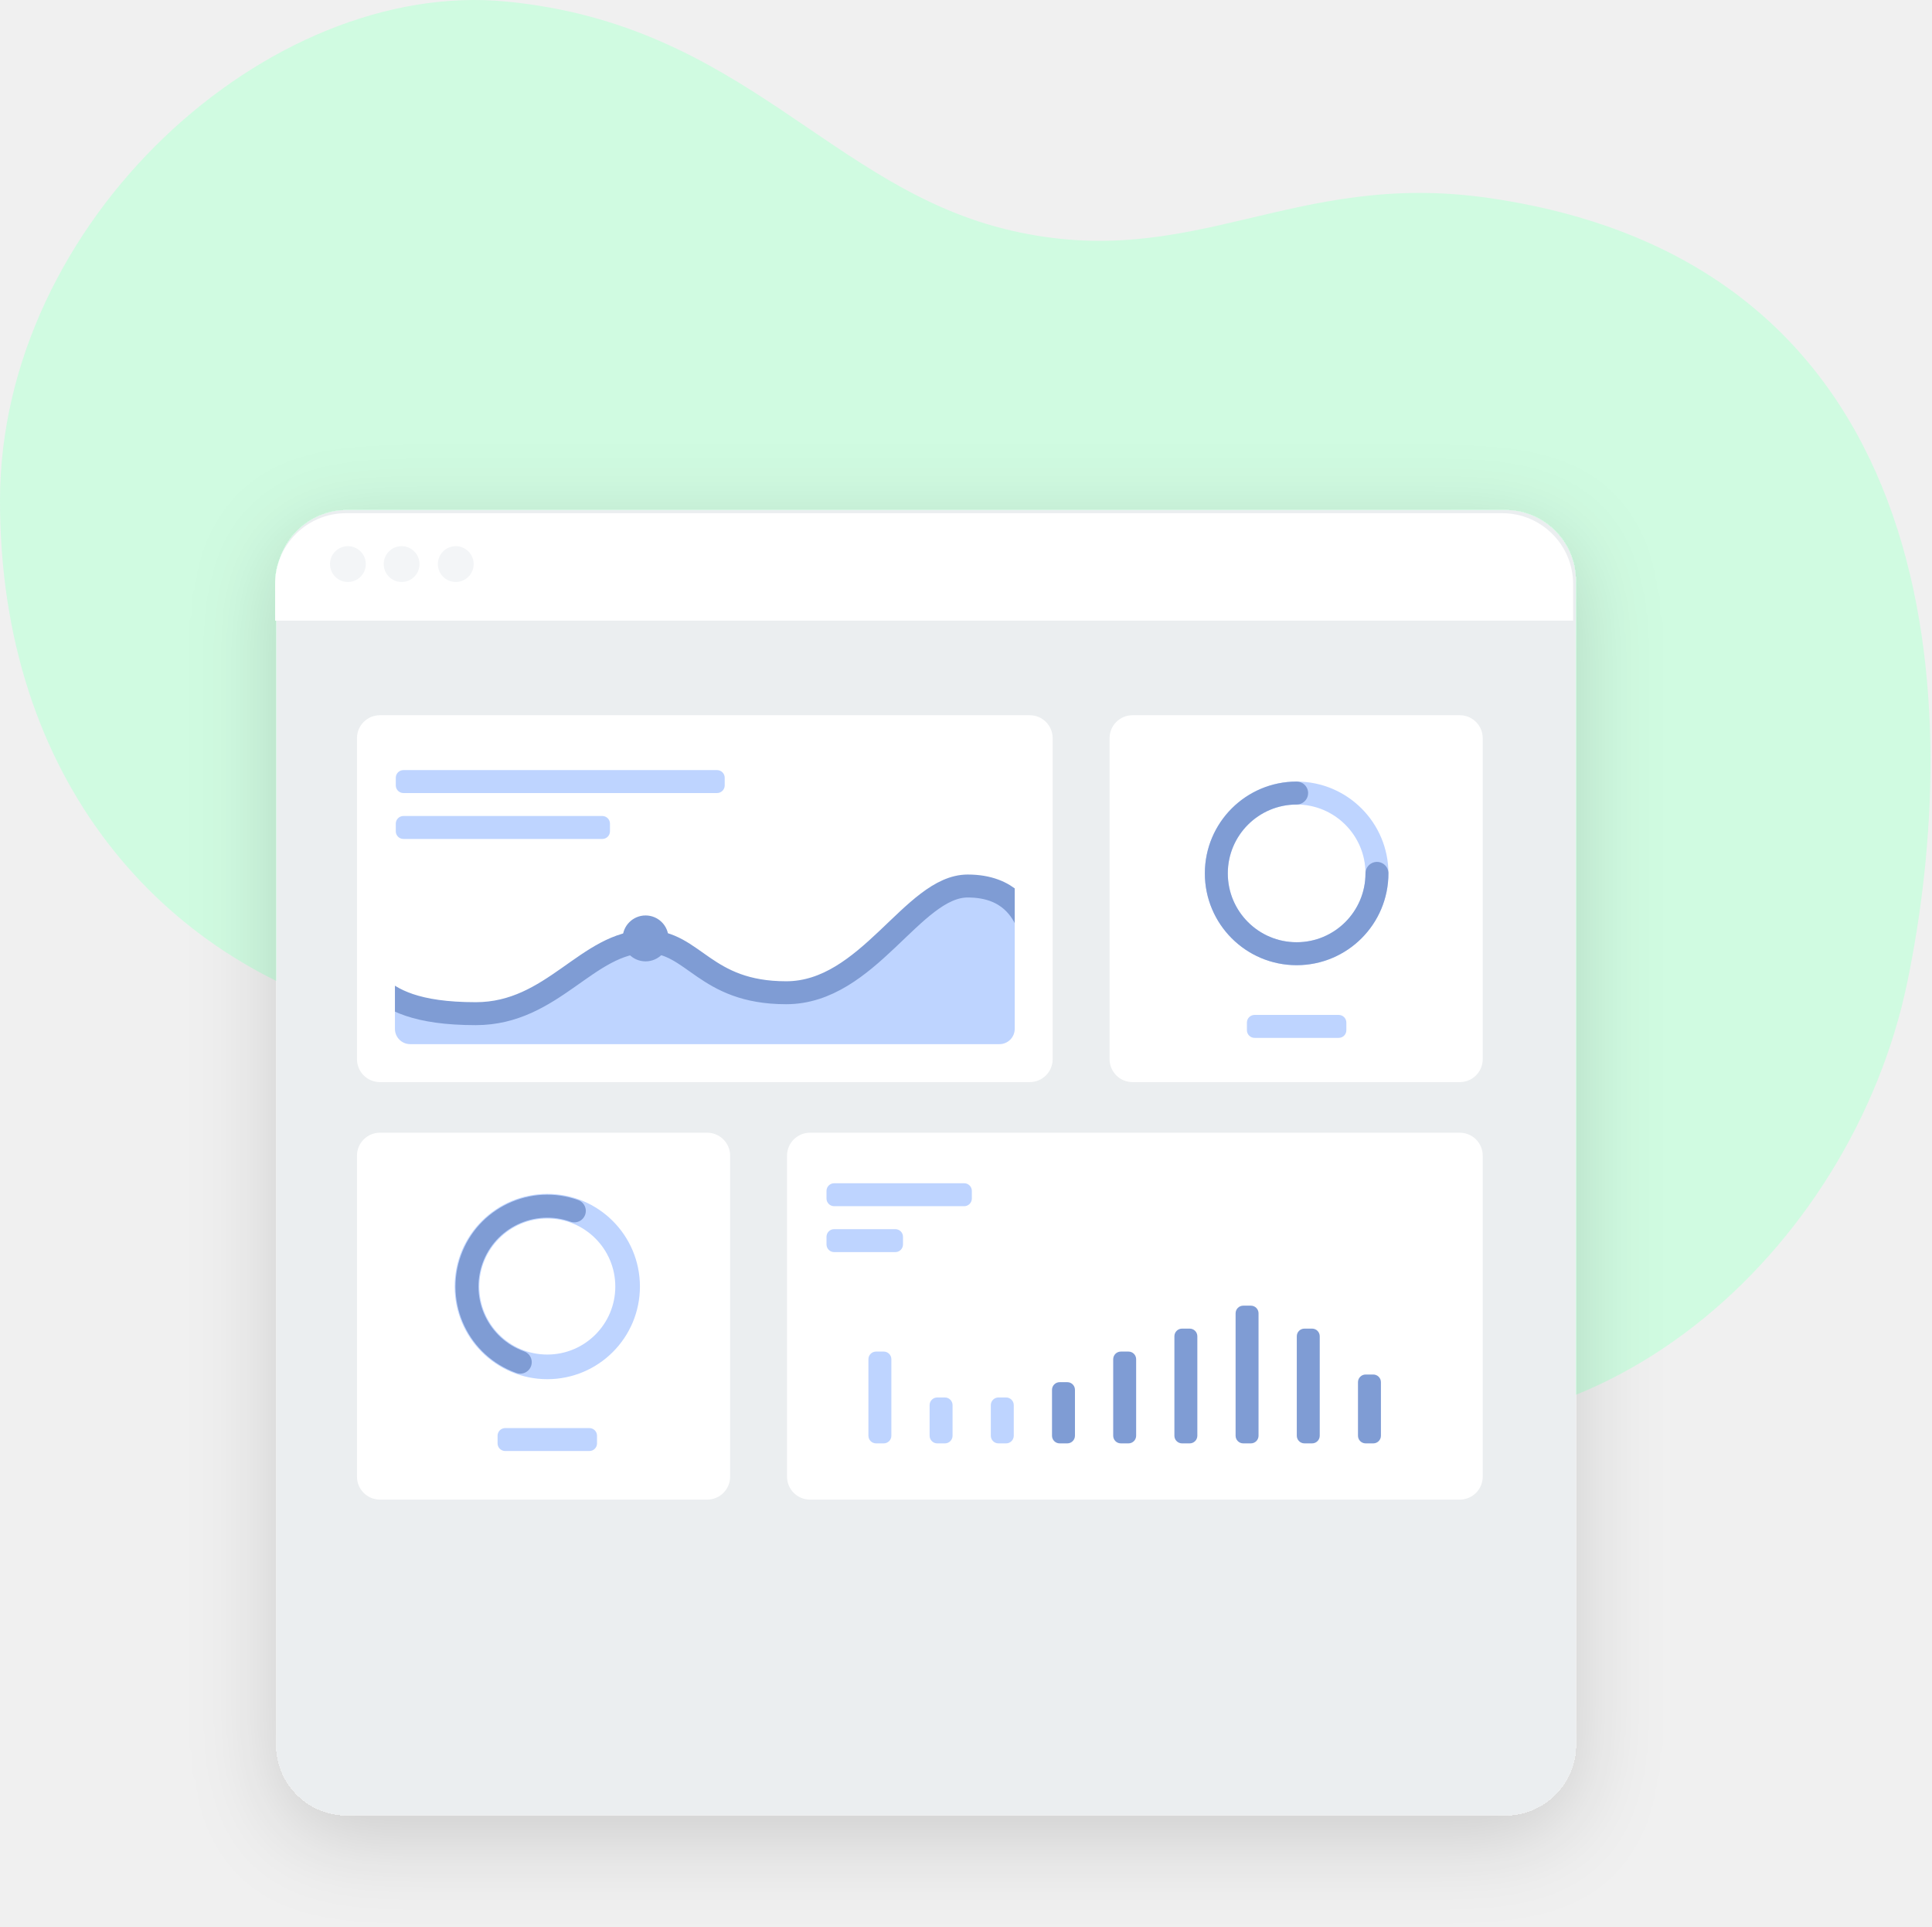
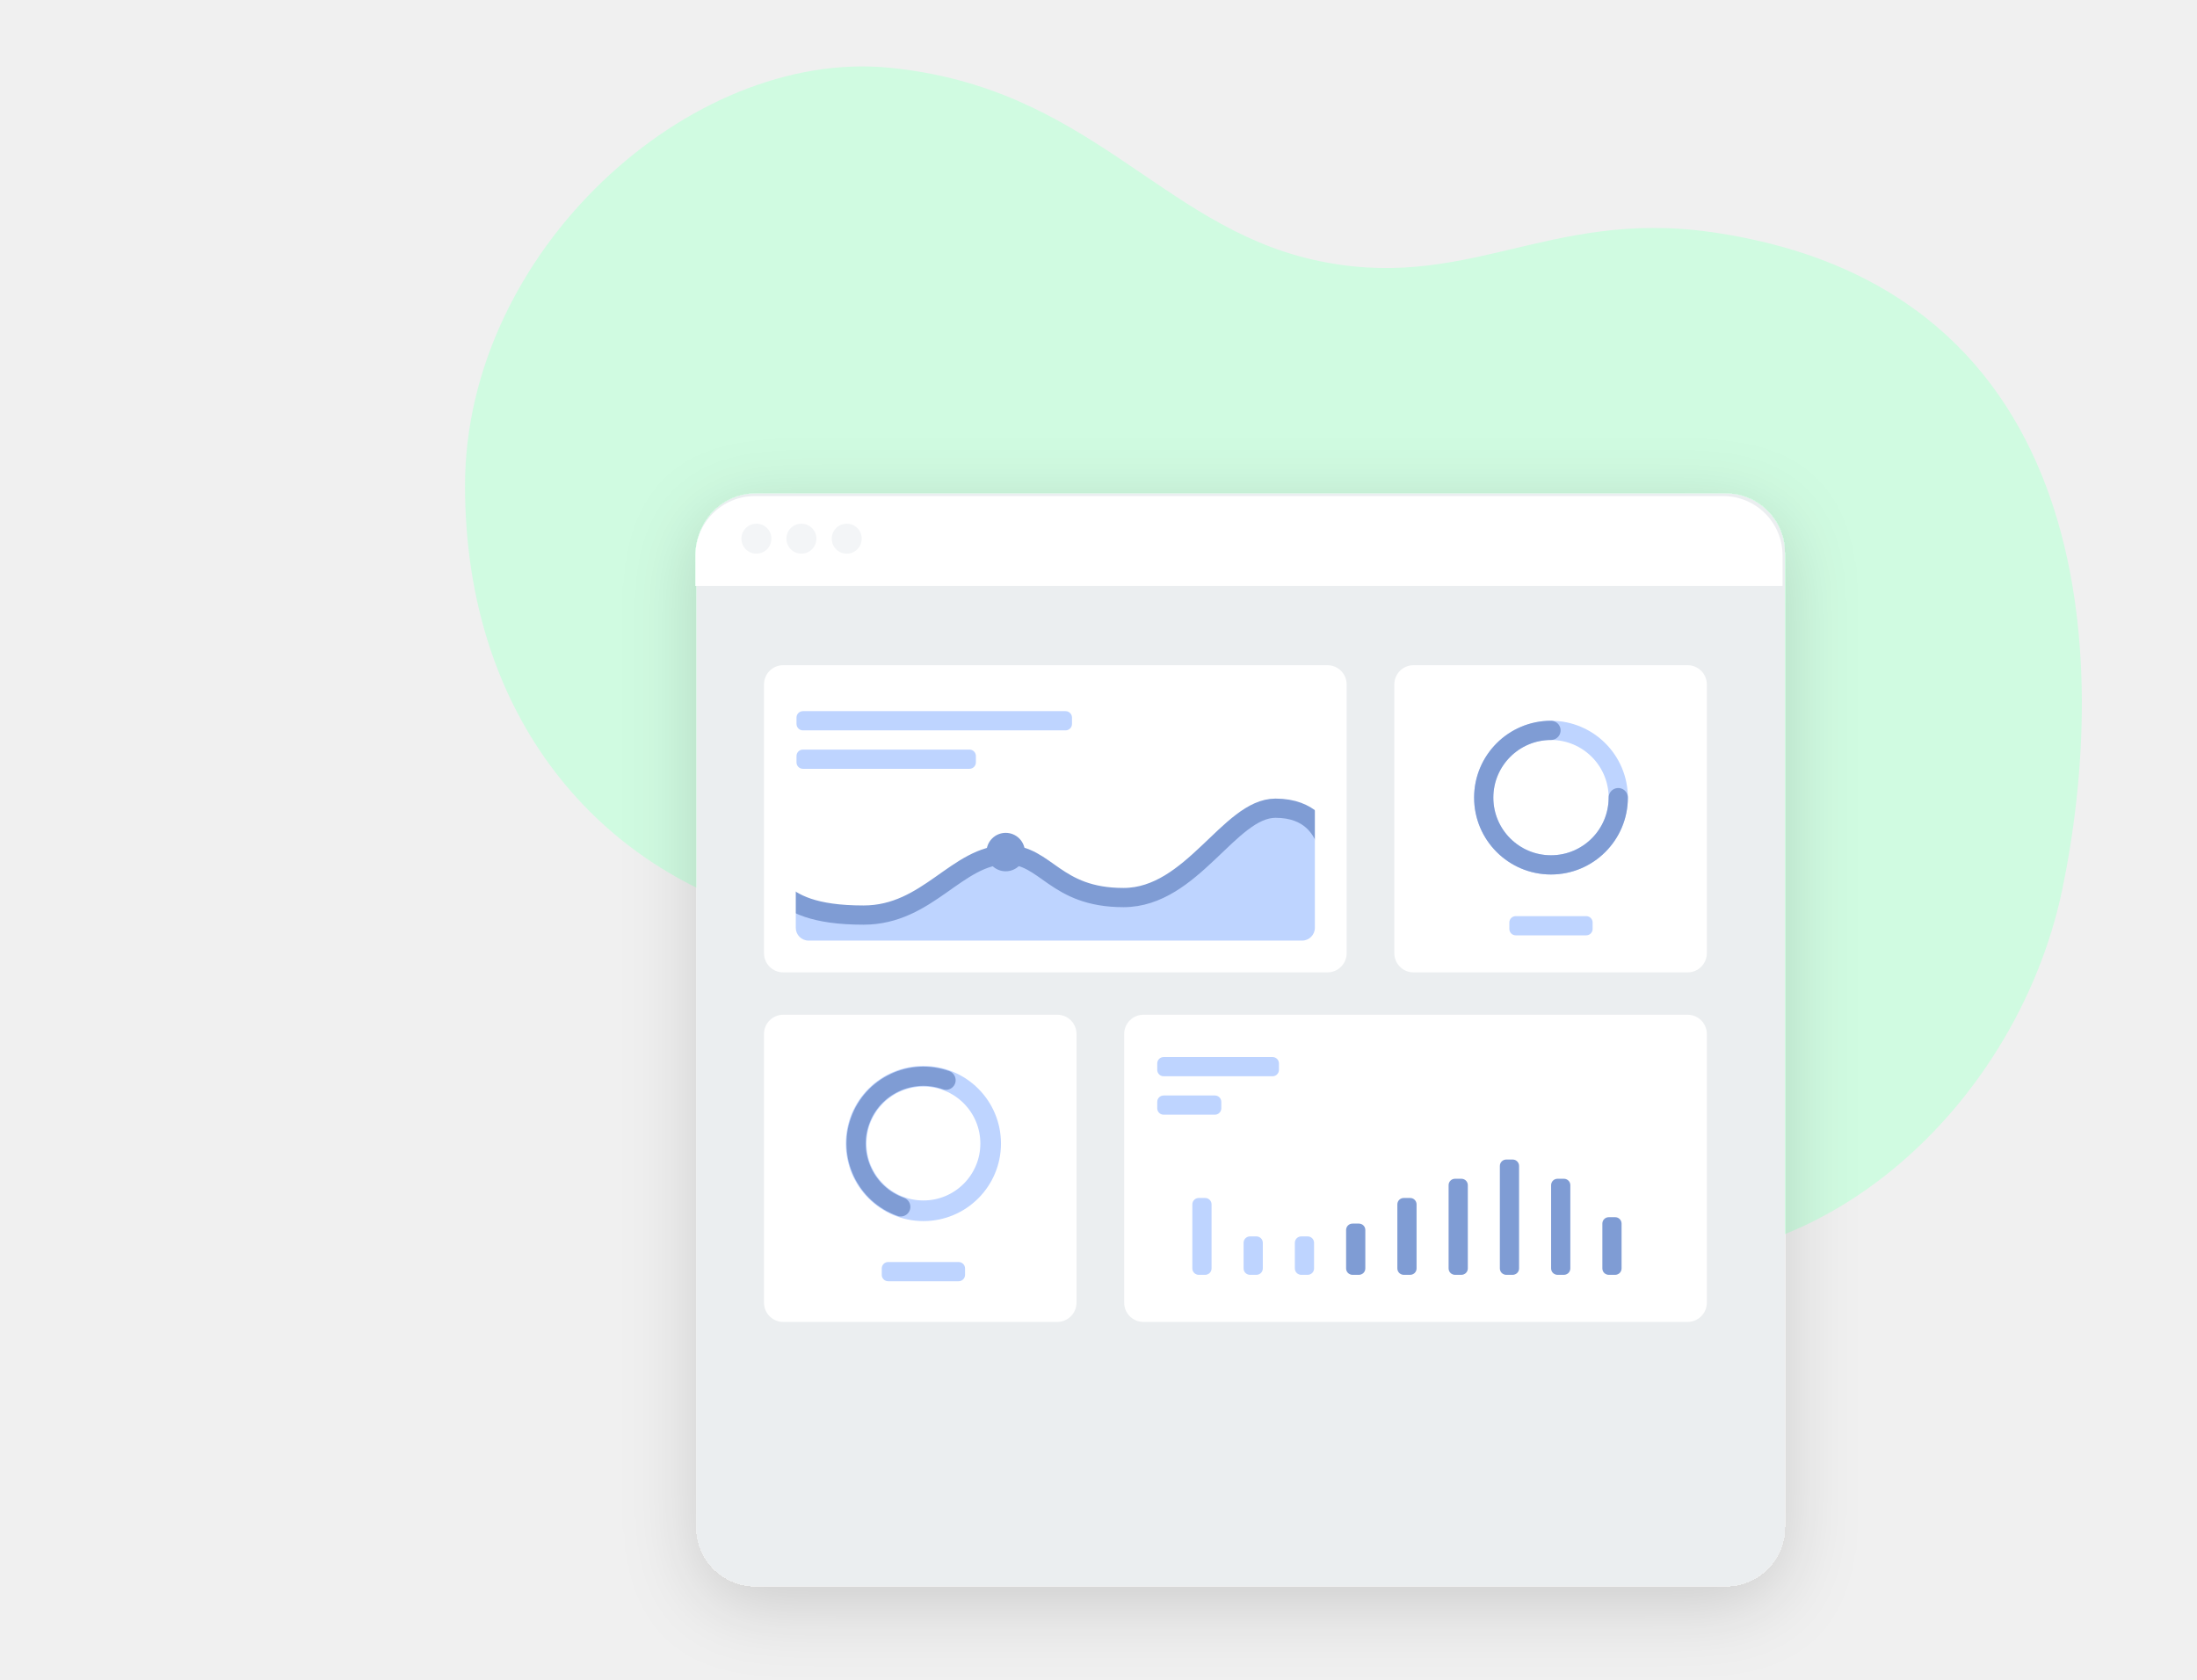
- <svg xmlns="http://www.w3.org/2000/svg" width="341" height="340" viewBox="0 0 341 340" fill="none">
-   <path d="M336.63 173.377C326.849 220.472 281.542 262.567 230.414 249.352C179.286 236.136 178.495 189.969 147.979 176.773C117.463 163.577 101.868 189.017 65.317 179.298C28.766 169.58 -0.003 137.651 3.10603e-07 88.344C0.003 39.038 47.355 -3.849 89.418 0.275C131.48 4.399 146.326 33.264 178.492 40.687C210.657 48.111 227.976 29.966 262.615 34.915C344.69 46.641 346.41 126.281 336.63 173.377Z" fill="#D0FBE1" />
+ <svg xmlns="http://www.w3.org/2000/svg" width="463" height="354" viewBox="0 0 463 354" fill="none">
+   <path d="M434.63 187.377C424.849 234.472 379.542 276.567 328.414 263.352C277.286 250.136 276.495 203.969 245.979 190.773C215.463 177.577 199.868 203.017 163.317 193.298C126.766 183.58 97.996 151.651 98 102.344C98.004 53.038 145.355 10.151 187.418 14.275C229.48 18.399 244.326 47.264 276.492 54.687C308.657 62.111 325.976 43.966 360.615 48.915C442.69 60.641 444.41 140.281 434.63 187.377Z" fill="#D0FBE1" />
  <g filter="url(#filter0_d_5019_16548)">
-     <rect x="48.766" y="90" width="229.378" height="230.334" rx="12.513" fill="#EBEEF0" />
-     <mask id="mask0_5019_16548" style="mask-type:alpha" maskUnits="userSpaceOnUse" x="48" y="90" width="231" height="234">
-       <rect x="48.766" y="90" width="229.378" height="233.201" rx="12.513" fill="#DEE3E6" />
+     <rect x="146.766" y="104" width="229.378" height="230.334" rx="12.513" fill="#EBEEF0" />
+     <mask id="mask0_5019_16548" style="mask-type:alpha" maskUnits="userSpaceOnUse" x="146" y="104" width="231" height="234">
+       <rect x="146.766" y="104" width="229.378" height="233.201" rx="12.513" fill="#DEE3E6" />
    </mask>
    <g mask="url(#mask0_5019_16548)">
-       <rect x="195.842" y="126.21" width="65.86" height="64.743" rx="4.05" fill="white" />
-       <rect x="220.082" y="179.097" width="17.552" height="4.05" rx="1.35" fill="#BED4FF" />
-       <circle cx="228.858" cy="154.12" r="14.176" stroke="#BED4FF" stroke-width="4.05" />
-       <path d="M243.034 154.12C243.034 161.949 236.687 168.296 228.858 168.296C221.029 168.296 214.682 161.949 214.682 154.12C214.682 146.291 221.029 139.944 228.858 139.944" stroke="#7F9CD4" stroke-width="4.05" stroke-linecap="round" />
-       <rect x="63.007" y="199.883" width="65.86" height="64.743" rx="4.05" fill="white" />
-       <rect x="87.823" y="252.004" width="17.552" height="4.05" rx="1.35" fill="#BED4FF" />
-       <circle cx="96.599" cy="227.026" r="14.176" stroke="#BED4FF" stroke-width="4.347" />
-       <path d="M91.828 240.375C84.456 237.74 80.615 229.627 83.251 222.255C85.886 214.882 93.999 211.042 101.371 213.677" stroke="#7F9CD4" stroke-width="4.05" stroke-linecap="round" />
-       <rect x="63.007" y="126.21" width="122.789" height="64.743" rx="4.05" fill="white" />
-       <rect x="69.857" y="135.894" width="58.055" height="4.05" rx="1.35" fill="#BED4FF" />
-       <rect x="69.857" y="143.995" width="37.803" height="4.05" rx="1.35" fill="#BED4FF" />
-       <mask id="mask1_5019_16548" style="mask-type:alpha" maskUnits="userSpaceOnUse" x="69" y="153" width="111" height="32">
-         <rect x="69.705" y="153" width="109.394" height="31.255" rx="2.7" fill="white" />
+       <rect x="293.842" y="140.21" width="65.86" height="64.743" rx="4.05" fill="white" />
+       <rect x="318.082" y="193.097" width="17.552" height="4.05" rx="1.35" fill="#BED4FF" />
+       <circle cx="326.858" cy="168.12" r="14.176" stroke="#BED4FF" stroke-width="4.05" />
+       <path d="M341.034 168.12C341.034 175.949 334.687 182.296 326.858 182.296C319.029 182.296 312.682 175.949 312.682 168.12C312.682 160.291 319.029 153.944 326.858 153.944" stroke="#7F9CD4" stroke-width="4.05" stroke-linecap="round" />
+       <rect x="161.006" y="213.883" width="65.86" height="64.743" rx="4.05" fill="white" />
+       <rect x="185.823" y="266.004" width="17.552" height="4.05" rx="1.35" fill="#BED4FF" />
+       <circle cx="194.599" cy="241.026" r="14.176" stroke="#BED4FF" stroke-width="4.347" />
+       <path d="M189.828 254.375C182.456 251.74 178.615 243.627 181.251 236.255C183.886 228.882 191.999 225.042 199.371 227.677" stroke="#7F9CD4" stroke-width="4.05" stroke-linecap="round" />
+       <rect x="161.006" y="140.21" width="122.789" height="64.743" rx="4.05" fill="white" />
+       <rect x="167.857" y="149.894" width="58.055" height="4.05" rx="1.35" fill="#BED4FF" />
+       <rect x="167.857" y="157.995" width="37.803" height="4.05" rx="1.35" fill="#BED4FF" />
+       <mask id="mask1_5019_16548" style="mask-type:alpha" maskUnits="userSpaceOnUse" x="167" y="167" width="111" height="32">
+         <rect x="167.704" y="167" width="109.394" height="31.255" rx="2.7" fill="white" />
      </mask>
      <g mask="url(#mask1_5019_16548)">
-         <path d="M83.978 178.875C73.382 178.875 69.147 176.414 66.357 173.952V188.72H181.333V162.823C180.452 161.045 178.305 156.349 170.801 156.349C161.109 156.349 153.247 175.183 138.766 175.183C124.284 175.183 122.529 166.158 114.191 166.158C103.659 166.158 97.634 178.875 83.978 178.875Z" fill="#BED4FF" stroke="#7F9CD4" stroke-width="4.05" />
-         <path d="M117.994 165.596C117.994 167.833 116.181 169.646 113.944 169.646C111.707 169.646 109.894 167.833 109.894 165.596C109.894 163.359 111.707 161.545 113.944 161.545C116.181 161.545 117.994 163.359 117.994 165.596Z" fill="#7F9CD4" />
+         <path d="M181.977 192.875C171.381 192.875 167.146 190.414 164.356 187.952V202.72H279.332V176.823C278.451 175.045 276.304 170.349 268.8 170.349C259.108 170.349 251.246 189.183 236.765 189.183C222.283 189.183 220.528 180.158 212.19 180.158C201.658 180.158 195.633 192.875 181.977 192.875Z" fill="#BED4FF" stroke="#7F9CD4" stroke-width="4.05" />
+         <path d="M215.993 179.596C215.993 181.833 214.18 183.646 211.943 183.646C209.706 183.646 207.893 181.833 207.893 179.596C207.893 177.359 209.706 175.545 211.943 175.545C214.18 175.545 215.993 177.359 215.993 179.596Z" fill="#7F9CD4" />
      </g>
-       <rect x="138.913" y="199.883" width="122.789" height="64.743" rx="4.05" fill="white" />
-       <rect x="145.879" y="208.8" width="25.652" height="4.05" rx="1.35" fill="#BED4FF" />
-       <rect x="145.879" y="216.901" width="13.501" height="4.05" rx="1.35" fill="#BED4FF" />
-       <rect x="153.277" y="254.704" width="16.201" height="4.05" rx="1.35" transform="rotate(-90 153.277 254.704)" fill="#BED4FF" />
-       <rect x="164.078" y="254.704" width="8.101" height="4.05" rx="1.35" transform="rotate(-90 164.078 254.704)" fill="#BED4FF" />
-       <rect x="174.88" y="254.704" width="8.101" height="4.05" rx="1.35" transform="rotate(-90 174.88 254.704)" fill="#BED4FF" />
-       <rect x="185.681" y="254.704" width="10.801" height="4.05" rx="1.35" transform="rotate(-90 185.681 254.704)" fill="#7F9CD4" />
-       <rect x="196.481" y="254.704" width="16.201" height="4.05" rx="1.35" transform="rotate(-90 196.481 254.704)" fill="#7F9CD4" />
-       <rect x="207.282" y="254.704" width="20.252" height="4.05" rx="1.35" transform="rotate(-90 207.282 254.704)" fill="#7F9CD4" />
-       <rect x="218.084" y="254.704" width="24.302" height="4.05" rx="1.35" transform="rotate(-90 218.084 254.704)" fill="#7F9CD4" />
-       <rect x="228.885" y="254.704" width="20.252" height="4.05" rx="1.35" transform="rotate(-90 228.885 254.704)" fill="#7F9CD4" />
-       <rect x="239.685" y="254.704" width="12.151" height="4.05" rx="1.35" transform="rotate(-90 239.685 254.704)" fill="#7F9CD4" />
+       <rect x="236.912" y="213.883" width="122.789" height="64.743" rx="4.05" fill="white" />
+       <rect x="243.878" y="222.8" width="25.652" height="4.05" rx="1.35" fill="#BED4FF" />
+       <rect x="243.878" y="230.901" width="13.501" height="4.05" rx="1.35" fill="#BED4FF" />
+       <rect x="251.276" y="268.704" width="16.201" height="4.05" rx="1.35" transform="rotate(-90 251.276 268.704)" fill="#BED4FF" />
+       <rect x="262.077" y="268.704" width="8.101" height="4.05" rx="1.35" transform="rotate(-90 262.077 268.704)" fill="#BED4FF" />
+       <rect x="272.879" y="268.704" width="8.101" height="4.05" rx="1.35" transform="rotate(-90 272.879 268.704)" fill="#BED4FF" />
+       <rect x="283.68" y="268.704" width="10.801" height="4.05" rx="1.35" transform="rotate(-90 283.68 268.704)" fill="#7F9CD4" />
+       <rect x="294.48" y="268.704" width="16.201" height="4.05" rx="1.35" transform="rotate(-90 294.48 268.704)" fill="#7F9CD4" />
+       <rect x="305.281" y="268.704" width="20.252" height="4.05" rx="1.35" transform="rotate(-90 305.281 268.704)" fill="#7F9CD4" />
+       <rect x="316.083" y="268.704" width="24.302" height="4.05" rx="1.35" transform="rotate(-90 316.083 268.704)" fill="#7F9CD4" />
+       <rect x="326.884" y="268.704" width="20.252" height="4.05" rx="1.35" transform="rotate(-90 326.884 268.704)" fill="#7F9CD4" />
+       <rect x="337.684" y="268.704" width="12.151" height="4.05" rx="1.35" transform="rotate(-90 337.684 268.704)" fill="#7F9CD4" />
    </g>
-     <path d="M48.562 103.073C48.562 96.163 54.165 90.561 61.075 90.561H265.144C272.055 90.561 277.657 96.163 277.657 103.073V109.52H48.562V103.073Z" fill="white" />
-     <rect x="58.245" y="96.379" width="6.32" height="6.32" rx="3.16" fill="#F3F5F7" />
-     <rect x="67.726" y="96.379" width="6.32" height="6.32" rx="3.16" fill="#F3F5F7" />
-     <rect x="77.282" y="96.379" width="6.32" height="6.32" rx="3.16" fill="#F3F5F7" />
+     <path d="M146.562 117.073C146.562 110.163 152.165 104.561 159.075 104.561H363.144C370.055 104.561 375.657 110.163 375.657 117.073V123.52H146.562V117.073Z" fill="white" />
+     <rect x="156.245" y="110.379" width="6.32" height="6.32" rx="3.16" fill="#F3F5F7" />
+     <rect x="165.726" y="110.379" width="6.32" height="6.32" rx="3.16" fill="#F3F5F7" />
+     <rect x="175.282" y="110.379" width="6.32" height="6.32" rx="3.16" fill="#F3F5F7" />
  </g>
  <defs>
-     <filter id="filter0_d_5019_16548" x="33.271" y="78.531" width="260.165" height="260.918" filterUnits="userSpaceOnUse" color-interpolation-filters="sRGB">
+     <filter id="filter0_d_5019_16548" x="131.271" y="92.531" width="260.165" height="260.918" filterUnits="userSpaceOnUse" color-interpolation-filters="sRGB">
      <feFlood flood-opacity="0" result="BackgroundImageFix" />
      <feColorMatrix in="SourceAlpha" type="matrix" values="0 0 0 0 0 0 0 0 0 0 0 0 0 0 0 0 0 0 127 0" result="hardAlpha" />
      <feOffset dy="3.823" />
      <feGaussianBlur stdDeviation="7.646" />
      <feComposite in2="hardAlpha" operator="out" />
      <feColorMatrix type="matrix" values="0 0 0 0 0 0 0 0 0 0 0 0 0 0 0 0 0 0 0.15 0" />
      <feBlend mode="normal" in2="BackgroundImageFix" result="effect1_dropShadow_5019_16548" />
      <feBlend mode="normal" in="SourceGraphic" in2="effect1_dropShadow_5019_16548" result="shape" />
    </filter>
  </defs>
</svg>
